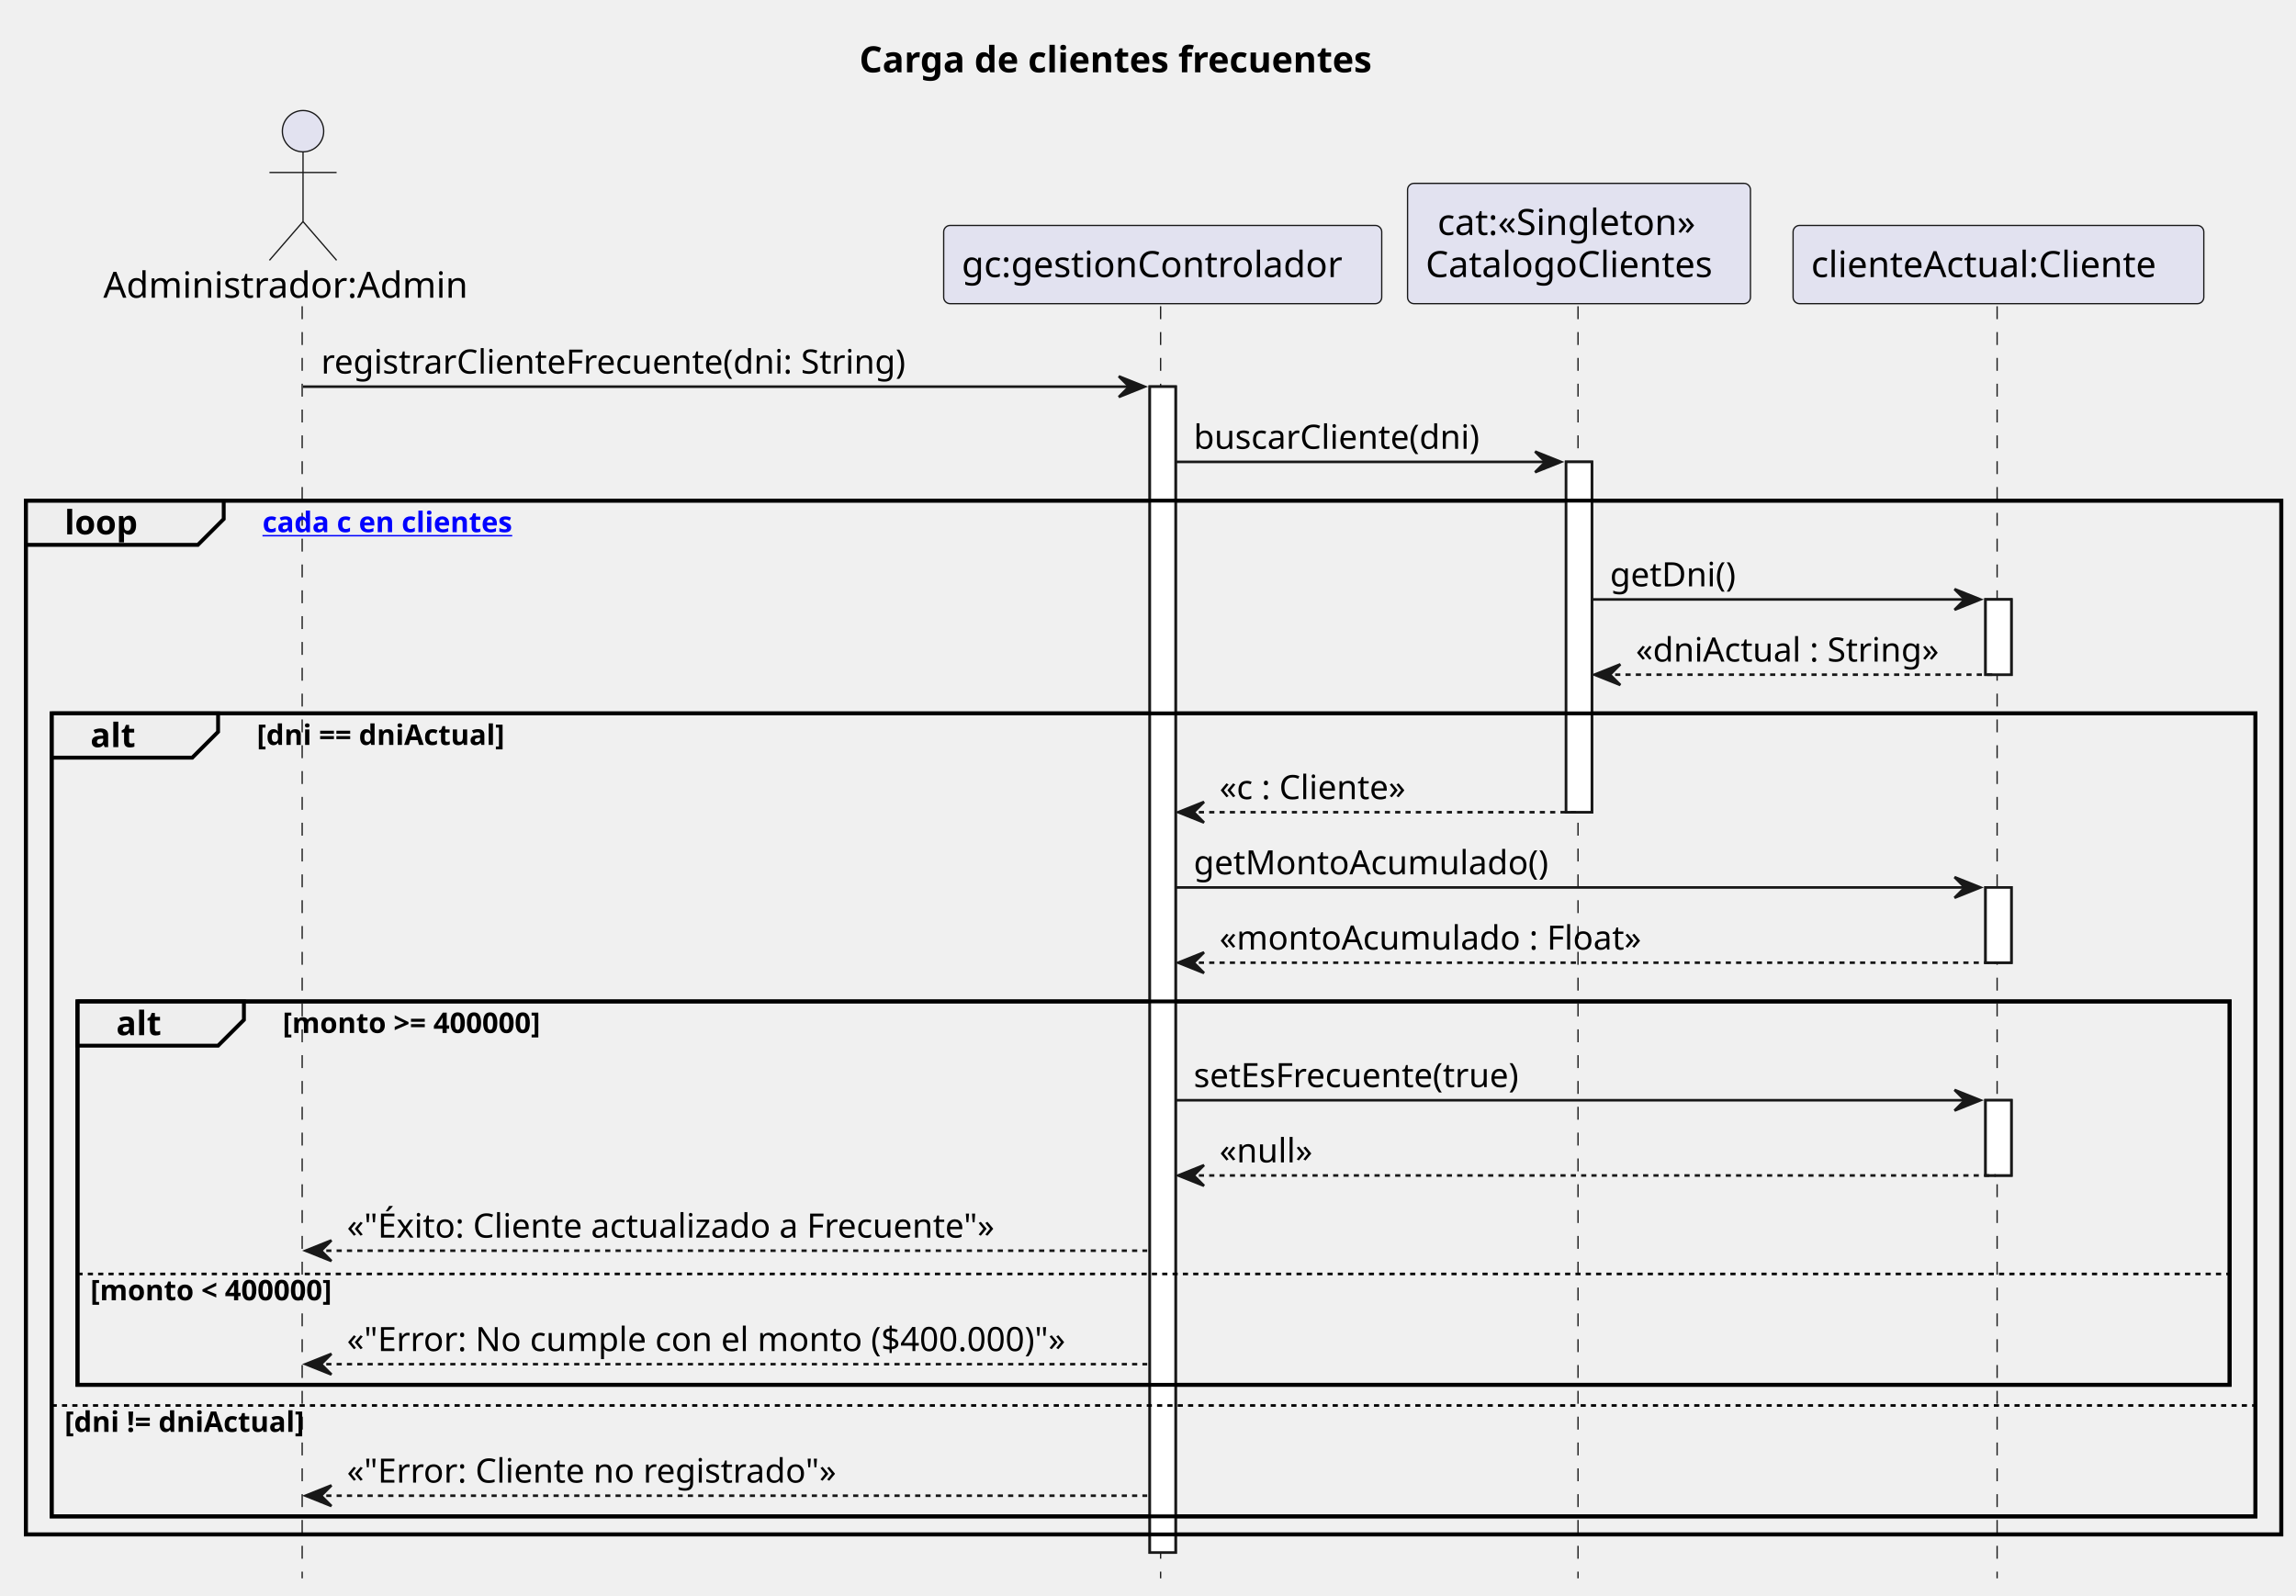
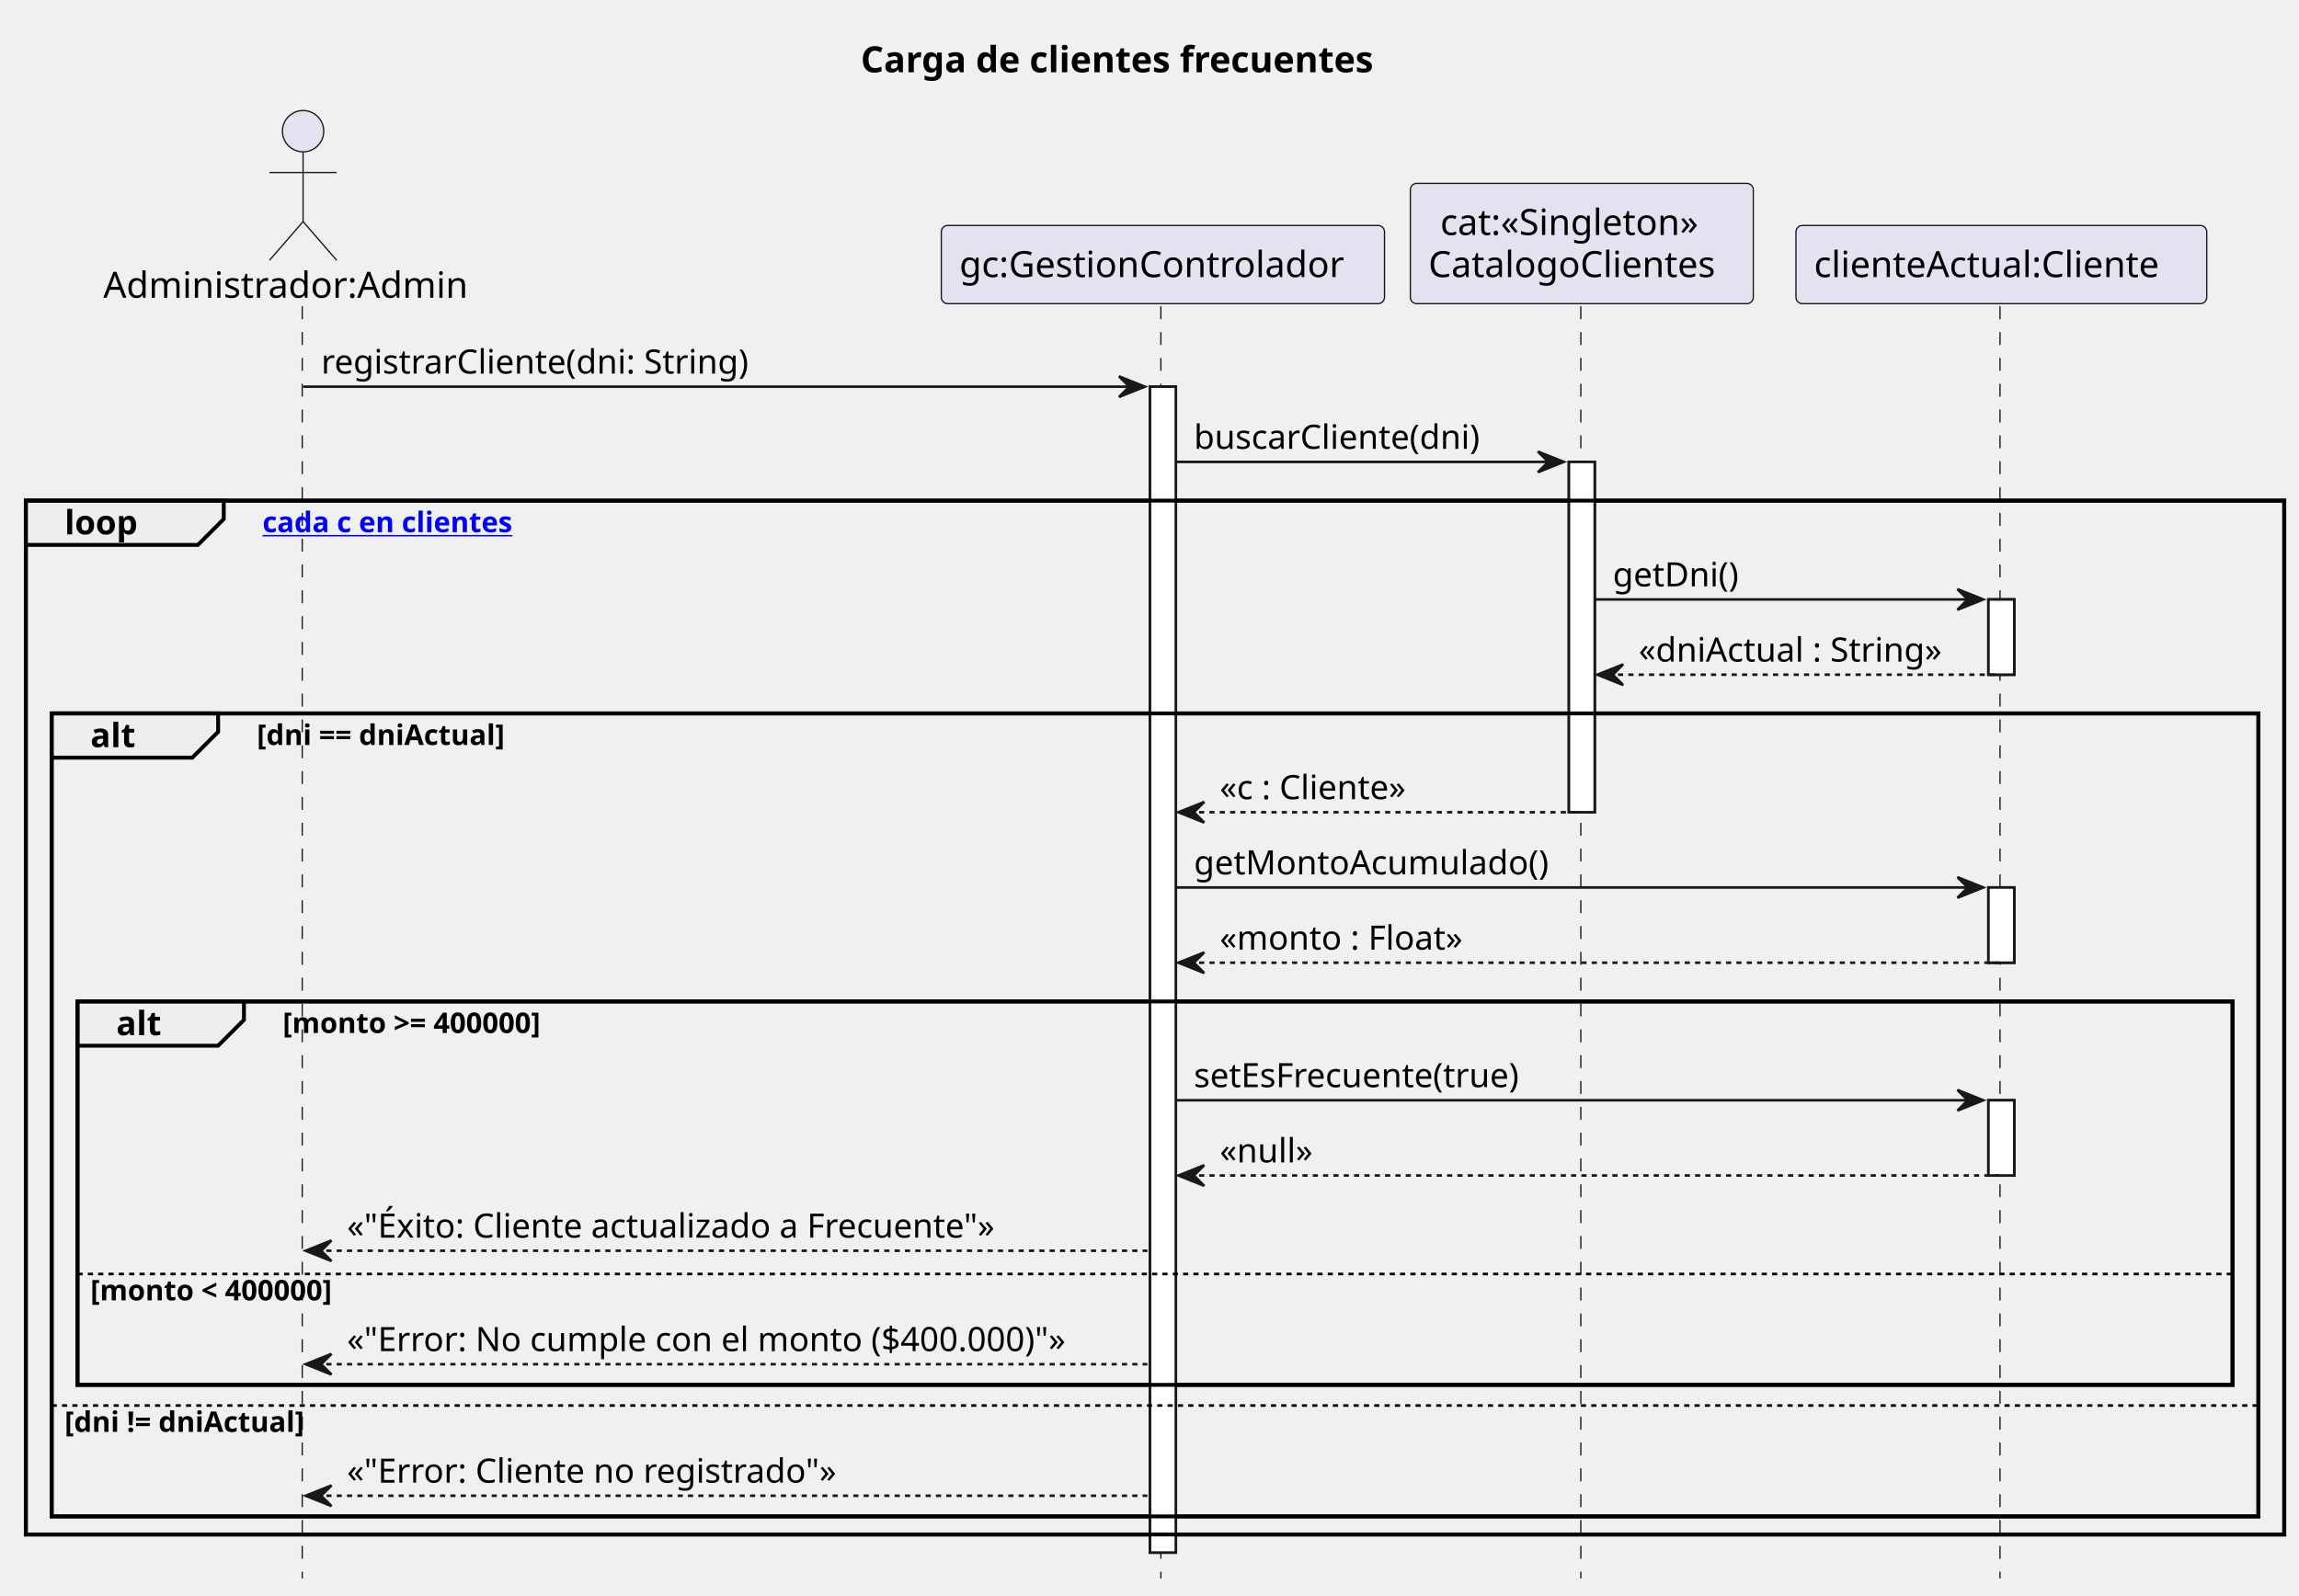
- <svg xmlns="http://www.w3.org/2000/svg" xmlns:xlink="http://www.w3.org/1999/xlink" contentStyleType="text/css" data-diagram-type="SEQUENCE" height="618px" preserveAspectRatio="none" style="width:889px;height:618px;background:#FFFFFF;" version="1.1" viewBox="0 0 889 618" width="889px" zoomAndPan="magnify">
+ <svg xmlns="http://www.w3.org/2000/svg" xmlns:xlink="http://www.w3.org/1999/xlink" contentStyleType="text/css" data-diagram-type="SEQUENCE" height="618px" preserveAspectRatio="none" style="width:890px;height:618px;background:#FFFFFF;" version="1.1" viewBox="0 0 890 618" width="890px" zoomAndPan="magnify">
  <defs />
  <g>
-     <text fill="#000000" font-family="sans-serif" font-size="14" font-weight="bold" lengthAdjust="spacing" textLength="226.851" x="332.728" y="27.995">Carga de clientes frecuentes</text>
+     <text fill="#000000" font-family="sans-serif" font-size="14" font-weight="bold" lengthAdjust="spacing" textLength="226.851" x="333.218" y="27.995">Carga de clientes frecuentes</text>
    <g>
      <rect fill="#FFFFFF" height="451.469" style="stroke:#181818;stroke-width:1;" width="10" x="445.193" y="149.727" />
    </g>
    <g>
-       <rect fill="#FFFFFF" height="135.664" style="stroke:#181818;stroke-width:1;" width="10" x="606.383" y="178.859" />
+       <rect fill="#FFFFFF" height="135.664" style="stroke:#181818;stroke-width:1;" width="10" x="607.364" y="178.859" />
    </g>
    <g>
-       <rect fill="#FFFFFF" height="29.133" style="stroke:#181818;stroke-width:1;" width="10" x="768.79" y="232.125" />
+       <rect fill="#FFFFFF" height="29.133" style="stroke:#181818;stroke-width:1;" width="10" x="769.771" y="232.125" />
    </g>
    <g>
-       <rect fill="#FFFFFF" height="29.133" style="stroke:#181818;stroke-width:1;" width="10" x="768.79" y="343.656" />
+       <rect fill="#FFFFFF" height="29.133" style="stroke:#181818;stroke-width:1;" width="10" x="769.771" y="343.656" />
    </g>
    <g>
-       <rect fill="#FFFFFF" height="29.133" style="stroke:#181818;stroke-width:1;" width="10" x="768.79" y="426.055" />
+       <rect fill="#FFFFFF" height="29.133" style="stroke:#181818;stroke-width:1;" width="10" x="769.771" y="426.055" />
    </g>
-     <rect fill="none" height="400.336" style="stroke:#000000;stroke-width:1.5;" width="873.306" x="10" y="193.859" />
-     <rect fill="none" height="310.938" style="stroke:#000000;stroke-width:1.5;" width="853.306" x="20" y="276.258" />
-     <rect fill="none" height="148.469" style="stroke:#000000;stroke-width:1.5;" width="833.306" x="30" y="387.789" />
+     <rect fill="none" height="400.336" style="stroke:#000000;stroke-width:1.5;" width="874.287" x="10" y="193.859" />
+     <rect fill="none" height="310.938" style="stroke:#000000;stroke-width:1.5;" width="854.287" x="20" y="276.258" />
+     <rect fill="none" height="148.469" style="stroke:#000000;stroke-width:1.5;" width="834.287" x="30" y="387.789" />
    <g class="participant-lifeline" data-entity-uid="part1" data-qualified-name="admin" id="part1-lifeline">
      <g>
        <rect fill="#000000" fill-opacity="0" height="492.602" width="8" x="113.331" y="118.594" />
        <line style="stroke:#181818;stroke-width:0.5;stroke-dasharray:5,5;" x1="117" x2="117" y1="118.594" y2="611.195" />
      </g>
    </g>
    <g class="participant-lifeline" data-entity-uid="part2" data-qualified-name="ctrl" id="part2-lifeline">
      <g>
        <rect fill="#000000" fill-opacity="0" height="492.602" width="8" x="446.193" y="118.594" />
-         <line style="stroke:#181818;stroke-width:0.5;stroke-dasharray:5,5;" x1="449.386" x2="449.386" y1="118.594" y2="611.195" />
+         <line style="stroke:#181818;stroke-width:0.5;stroke-dasharray:5,5;" x1="449.405" x2="449.405" y1="118.594" y2="611.195" />
      </g>
    </g>
    <g class="participant-lifeline" data-entity-uid="part3" data-qualified-name="cat" id="part3-lifeline">
      <g>
-         <rect fill="#000000" fill-opacity="0" height="492.602" width="8" x="607.383" y="118.594" />
-         <line style="stroke:#181818;stroke-width:0.5;stroke-dasharray:5,5;" x1="611" x2="611" y1="118.594" y2="611.195" />
+         <rect fill="#000000" fill-opacity="0" height="492.602" width="8" x="608.364" y="118.594" />
+         <line style="stroke:#181818;stroke-width:0.5;stroke-dasharray:5,5;" x1="611.981" x2="611.981" y1="118.594" y2="611.195" />
      </g>
    </g>
    <g class="participant-lifeline" data-entity-uid="part4" data-qualified-name="cliente_actual" id="part4-lifeline">
      <g>
-         <rect fill="#000000" fill-opacity="0" height="492.602" width="8" x="769.79" y="118.594" />
-         <line style="stroke:#181818;stroke-width:0.5;stroke-dasharray:5,5;" x1="773.274" x2="773.274" y1="118.594" y2="611.195" />
+         <rect fill="#000000" fill-opacity="0" height="492.602" width="8" x="770.771" y="118.594" />
+         <line style="stroke:#181818;stroke-width:0.5;stroke-dasharray:5,5;" x1="774.255" x2="774.255" y1="118.594" y2="611.195" />
      </g>
    </g>
    <g class="participant participant-head" data-entity-uid="part1" data-qualified-name="admin" id="part1-head">
      <text fill="#000000" font-family="sans-serif" font-size="14" lengthAdjust="spacing" textLength="148.661" x="40" y="115.292">Administrador:Admin</text>
      <ellipse cx="117.331" cy="50.797" fill="#E2E2F0" rx="8" ry="8" style="stroke:#181818;stroke-width:0.5;" />
      <path d="M117.331,58.797 L117.331,85.797 M104.331,66.797 L130.331,66.797 M117.331,85.797 L104.331,100.797 M117.331,85.797 L130.331,100.797" fill="none" style="stroke:#181818;stroke-width:0.5;" />
    </g>
    <g class="participant participant-head" data-entity-uid="part2" data-qualified-name="ctrl" id="part2-head">
-       <rect fill="#E2E2F0" height="30.297" rx="2.5" ry="2.5" style="stroke:#181818;stroke-width:0.5;" width="169.613" x="365.386" y="87.297" />
-       <text fill="#000000" font-family="sans-serif" font-size="14" lengthAdjust="spacing" textLength="155.613" x="372.386" y="107.292">gc:gestionControlador</text>
+       <rect fill="#E2E2F0" height="30.297" rx="2.5" ry="2.5" style="stroke:#181818;stroke-width:0.5;" width="171.575" x="364.405" y="87.297" />
+       <text fill="#000000" font-family="sans-serif" font-size="14" lengthAdjust="spacing" textLength="157.575" x="371.405" y="107.292">gc:GestionControlador</text>
    </g>
    <g class="participant participant-head" data-entity-uid="part3" data-qualified-name="cat" id="part3-head">
-       <rect fill="#E2E2F0" height="46.594" rx="2.5" ry="2.5" style="stroke:#181818;stroke-width:0.5;" width="132.768" x="545" y="71" />
-       <text fill="#000000" font-family="sans-serif" font-size="14" lengthAdjust="spacing" textLength="109.58" x="556.593" y="90.995">cat:«Singleton»</text>
-       <text fill="#000000" font-family="sans-serif" font-size="14" lengthAdjust="spacing" textLength="118.768" x="552" y="107.292">CatalogoClientes</text>
+       <rect fill="#E2E2F0" height="46.594" rx="2.5" ry="2.5" style="stroke:#181818;stroke-width:0.5;" width="132.768" x="545.981" y="71" />
+       <text fill="#000000" font-family="sans-serif" font-size="14" lengthAdjust="spacing" textLength="109.58" x="557.574" y="90.995">cat:«Singleton»</text>
+       <text fill="#000000" font-family="sans-serif" font-size="14" lengthAdjust="spacing" textLength="118.768" x="552.981" y="107.292">CatalogoClientes</text>
    </g>
    <g class="participant participant-head" data-entity-uid="part4" data-qualified-name="cliente_actual" id="part4-head">
-       <rect fill="#E2E2F0" height="30.297" rx="2.5" ry="2.5" style="stroke:#181818;stroke-width:0.5;" width="159.031" x="694.274" y="87.297" />
-       <text fill="#000000" font-family="sans-serif" font-size="14" lengthAdjust="spacing" textLength="145.031" x="701.274" y="107.292">clienteActual:Cliente</text>
+       <rect fill="#E2E2F0" height="30.297" rx="2.5" ry="2.5" style="stroke:#181818;stroke-width:0.5;" width="159.031" x="695.255" y="87.297" />
+       <text fill="#000000" font-family="sans-serif" font-size="14" lengthAdjust="spacing" textLength="145.031" x="702.255" y="107.292">clienteActual:Cliente</text>
    </g>
    <g>
      <rect fill="#FFFFFF" height="451.469" style="stroke:#181818;stroke-width:1;" width="10" x="445.193" y="149.727" />
    </g>
    <g>
-       <rect fill="#FFFFFF" height="135.664" style="stroke:#181818;stroke-width:1;" width="10" x="606.383" y="178.859" />
+       <rect fill="#FFFFFF" height="135.664" style="stroke:#181818;stroke-width:1;" width="10" x="607.364" y="178.859" />
    </g>
    <g>
-       <rect fill="#FFFFFF" height="29.133" style="stroke:#181818;stroke-width:1;" width="10" x="768.79" y="232.125" />
+       <rect fill="#FFFFFF" height="29.133" style="stroke:#181818;stroke-width:1;" width="10" x="769.771" y="232.125" />
    </g>
    <g>
-       <rect fill="#FFFFFF" height="29.133" style="stroke:#181818;stroke-width:1;" width="10" x="768.79" y="343.656" />
+       <rect fill="#FFFFFF" height="29.133" style="stroke:#181818;stroke-width:1;" width="10" x="769.771" y="343.656" />
    </g>
    <g>
-       <rect fill="#FFFFFF" height="29.133" style="stroke:#181818;stroke-width:1;" width="10" x="768.79" y="426.055" />
+       <rect fill="#FFFFFF" height="29.133" style="stroke:#181818;stroke-width:1;" width="10" x="769.771" y="426.055" />
    </g>
    <g class="message" data-entity-1="part1" data-entity-2="part2" id="msg1">
      <polygon fill="#181818" points="433.193,145.727,443.193,149.727,433.193,153.727,437.193,149.727" style="stroke:#181818;stroke-width:1;" />
      <line style="stroke:#181818;stroke-width:1;" x1="117.331" x2="439.193" y1="149.727" y2="149.727" />
-       <text fill="#000000" font-family="sans-serif" font-size="13" lengthAdjust="spacing" textLength="244.461" x="124.331" y="144.661">registrarClienteFrecuente(dni: String)</text>
+       <text fill="#000000" font-family="sans-serif" font-size="13" lengthAdjust="spacing" textLength="178.921" x="124.331" y="144.661">registrarCliente(dni: String)</text>
    </g>
    <g class="message" data-entity-1="part2" data-entity-2="part3" id="msg2">
-       <polygon fill="#181818" points="594.383,174.859,604.383,178.859,594.383,182.859,598.383,178.859" style="stroke:#181818;stroke-width:1;" />
-       <line style="stroke:#181818;stroke-width:1;" x1="455.193" x2="600.383" y1="178.859" y2="178.859" />
+       <polygon fill="#181818" points="595.364,174.859,605.364,178.859,595.364,182.859,599.364,178.859" style="stroke:#181818;stroke-width:1;" />
+       <line style="stroke:#181818;stroke-width:1;" x1="455.193" x2="601.364" y1="178.859" y2="178.859" />
      <text fill="#000000" font-family="sans-serif" font-size="13" lengthAdjust="spacing" textLength="119.603" x="462.193" y="173.793">buscarCliente(dni)</text>
    </g>
    <path d="M10,193.859 L86.624,193.859 L86.624,200.992 L76.624,210.992 L10,210.992 L10,193.859" fill="#EEEEEE" style="stroke:#000000;stroke-width:1.5;" />
-     <rect fill="none" height="400.336" style="stroke:#000000;stroke-width:1.5;" width="873.306" x="10" y="193.859" />
+     <rect fill="none" height="400.336" style="stroke:#000000;stroke-width:1.5;" width="874.287" x="10" y="193.859" />
    <text fill="#000000" font-family="sans-serif" font-size="13" font-weight="bold" lengthAdjust="spacing" textLength="31.624" x="25" y="206.926">loop</text>
    <a href="para" target="_top" title="para" xlink:actuate="onRequest" xlink:href="para" xlink:show="new" xlink:title="para" xlink:type="simple">
      <text fill="#0000FF" font-family="sans-serif" font-size="11" font-weight="bold" lengthAdjust="spacing" text-decoration="underline" textLength="111.16" x="101.624" y="206.07">cada c en clientes</text>
    </a>
    <g class="message" data-entity-1="part3" data-entity-2="part4" id="msg3">
-       <polygon fill="#181818" points="756.79,228.125,766.79,232.125,756.79,236.125,760.79,232.125" style="stroke:#181818;stroke-width:1;" />
-       <line style="stroke:#181818;stroke-width:1;" x1="616.383" x2="762.79" y1="232.125" y2="232.125" />
-       <text fill="#000000" font-family="sans-serif" font-size="13" lengthAdjust="spacing" textLength="53.352" x="623.383" y="227.059">getDni()</text>
+       <polygon fill="#181818" points="757.771,228.125,767.771,232.125,757.771,236.125,761.771,232.125" style="stroke:#181818;stroke-width:1;" />
+       <line style="stroke:#181818;stroke-width:1;" x1="617.364" x2="763.771" y1="232.125" y2="232.125" />
+       <text fill="#000000" font-family="sans-serif" font-size="13" lengthAdjust="spacing" textLength="53.352" x="624.364" y="227.059">getDni()</text>
    </g>
    <g class="message" data-entity-1="part4" data-entity-2="part3" id="msg4">
-       <polygon fill="#181818" points="627.383,257.258,617.383,261.258,627.383,265.258,623.383,261.258" style="stroke:#181818;stroke-width:1;" />
-       <line style="stroke:#181818;stroke-width:1;stroke-dasharray:2,2;" x1="621.383" x2="772.79" y1="261.258" y2="261.258" />
-       <text fill="#000000" font-family="sans-serif" font-size="13" lengthAdjust="spacing" textLength="128.407" x="633.383" y="256.192">«dniActual : String»</text>
+       <polygon fill="#181818" points="628.364,257.258,618.364,261.258,628.364,265.258,624.364,261.258" style="stroke:#181818;stroke-width:1;" />
+       <line style="stroke:#181818;stroke-width:1;stroke-dasharray:2,2;" x1="622.364" x2="773.771" y1="261.258" y2="261.258" />
+       <text fill="#000000" font-family="sans-serif" font-size="13" lengthAdjust="spacing" textLength="128.407" x="634.364" y="256.192">«dniActual : String»</text>
    </g>
    <path d="M20,276.258 L84.443,276.258 L84.443,283.391 L74.443,293.391 L20,293.391 L20,276.258" fill="#EEEEEE" style="stroke:#000000;stroke-width:1.5;" />
-     <rect fill="none" height="310.938" style="stroke:#000000;stroke-width:1.5;" width="853.306" x="20" y="276.258" />
+     <rect fill="none" height="310.938" style="stroke:#000000;stroke-width:1.5;" width="854.287" x="20" y="276.258" />
    <text fill="#000000" font-family="sans-serif" font-size="13" font-weight="bold" lengthAdjust="spacing" textLength="19.443" x="35" y="289.325">alt</text>
    <text fill="#000000" font-family="sans-serif" font-size="11" font-weight="bold" lengthAdjust="spacing" textLength="114.415" x="99.443" y="288.468">[dni == dniActual]</text>
    <g class="message" data-entity-1="part3" data-entity-2="part2" id="msg5">
      <polygon fill="#181818" points="466.193,310.523,456.193,314.523,466.193,318.523,462.193,314.523" style="stroke:#181818;stroke-width:1;" />
-       <line style="stroke:#181818;stroke-width:1;stroke-dasharray:2,2;" x1="460.193" x2="610.383" y1="314.523" y2="314.523" />
+       <line style="stroke:#181818;stroke-width:1;stroke-dasharray:2,2;" x1="460.193" x2="611.364" y1="314.523" y2="314.523" />
      <text fill="#000000" font-family="sans-serif" font-size="13" lengthAdjust="spacing" textLength="81.332" x="472.193" y="309.457">«c : Cliente»</text>
    </g>
    <g class="message" data-entity-1="part2" data-entity-2="part4" id="msg6">
-       <polygon fill="#181818" points="756.79,339.656,766.79,343.656,756.79,347.656,760.79,343.656" style="stroke:#181818;stroke-width:1;" />
-       <line style="stroke:#181818;stroke-width:1;" x1="455.193" x2="762.79" y1="343.656" y2="343.656" />
+       <polygon fill="#181818" points="757.771,339.656,767.771,343.656,757.771,347.656,761.771,343.656" style="stroke:#181818;stroke-width:1;" />
+       <line style="stroke:#181818;stroke-width:1;" x1="455.193" x2="763.771" y1="343.656" y2="343.656" />
      <text fill="#000000" font-family="sans-serif" font-size="13" lengthAdjust="spacing" textLength="144.917" x="462.193" y="338.59">getMontoAcumulado()</text>
    </g>
    <g class="message" data-entity-1="part4" data-entity-2="part2" id="msg7">
      <polygon fill="#181818" points="466.193,368.789,456.193,372.789,466.193,376.789,462.193,372.789" style="stroke:#181818;stroke-width:1;" />
-       <line style="stroke:#181818;stroke-width:1;stroke-dasharray:2,2;" x1="460.193" x2="772.79" y1="372.789" y2="372.789" />
-       <text fill="#000000" font-family="sans-serif" font-size="13" lengthAdjust="spacing" textLength="175.532" x="472.193" y="367.723">«montoAcumulado : Float»</text>
+       <line style="stroke:#181818;stroke-width:1;stroke-dasharray:2,2;" x1="460.193" x2="773.771" y1="372.789" y2="372.789" />
+       <text fill="#000000" font-family="sans-serif" font-size="13" lengthAdjust="spacing" textLength="102.565" x="472.193" y="367.723">«monto : Float»</text>
    </g>
    <path d="M30,387.789 L94.443,387.789 L94.443,394.922 L84.443,404.922 L30,404.922 L30,387.789" fill="#EEEEEE" style="stroke:#000000;stroke-width:1.5;" />
-     <rect fill="none" height="148.469" style="stroke:#000000;stroke-width:1.5;" width="833.306" x="30" y="387.789" />
+     <rect fill="none" height="148.469" style="stroke:#000000;stroke-width:1.5;" width="834.287" x="30" y="387.789" />
    <text fill="#000000" font-family="sans-serif" font-size="13" font-weight="bold" lengthAdjust="spacing" textLength="19.443" x="45" y="400.856">alt</text>
    <text fill="#000000" font-family="sans-serif" font-size="11" font-weight="bold" lengthAdjust="spacing" textLength="121.736" x="109.443" y="400">[monto &gt;= 400000]</text>
    <g class="message" data-entity-1="part2" data-entity-2="part4" id="msg8">
-       <polygon fill="#181818" points="756.79,422.055,766.79,426.055,756.79,430.055,760.79,426.055" style="stroke:#181818;stroke-width:1;" />
-       <line style="stroke:#181818;stroke-width:1;" x1="455.193" x2="762.79" y1="426.055" y2="426.055" />
+       <polygon fill="#181818" points="757.771,422.055,767.771,426.055,757.771,430.055,761.771,426.055" style="stroke:#181818;stroke-width:1;" />
+       <line style="stroke:#181818;stroke-width:1;" x1="455.193" x2="763.771" y1="426.055" y2="426.055" />
      <text fill="#000000" font-family="sans-serif" font-size="13" lengthAdjust="spacing" textLength="137.217" x="462.193" y="420.989">setEsFrecuente(true)</text>
    </g>
    <g class="message" data-entity-1="part4" data-entity-2="part2" id="msg9">
      <polygon fill="#181818" points="466.193,451.188,456.193,455.188,466.193,459.188,462.193,455.188" style="stroke:#181818;stroke-width:1;" />
-       <line style="stroke:#181818;stroke-width:1;stroke-dasharray:2,2;" x1="460.193" x2="772.79" y1="455.188" y2="455.188" />
+       <line style="stroke:#181818;stroke-width:1;stroke-dasharray:2,2;" x1="460.193" x2="773.771" y1="455.188" y2="455.188" />
      <text fill="#000000" font-family="sans-serif" font-size="13" lengthAdjust="spacing" textLength="39.609" x="472.193" y="450.122">«null»</text>
    </g>
    <g class="message" data-entity-1="part2" data-entity-2="part1" id="msg10">
      <polygon fill="#181818" points="128.331,480.32,118.331,484.32,128.331,488.32,124.331,484.32" style="stroke:#181818;stroke-width:1;" />
      <line style="stroke:#181818;stroke-width:1;stroke-dasharray:2,2;" x1="122.331" x2="444.193" y1="484.32" y2="484.32" />
      <text fill="#000000" font-family="sans-serif" font-size="13" lengthAdjust="spacing" textLength="275.12" x="134.331" y="479.254">«"Éxito: Cliente actualizado a Frecuente"»</text>
    </g>
-     <line style="stroke:#000000;stroke-width:1;stroke-dasharray:2,2;" x1="30" x2="863.306" y1="493.32" y2="493.32" />
+     <line style="stroke:#000000;stroke-width:1;stroke-dasharray:2,2;" x1="30" x2="864.287" y1="493.32" y2="493.32" />
    <text fill="#000000" font-family="sans-serif" font-size="11" font-weight="bold" lengthAdjust="spacing" textLength="112.519" x="35" y="503.531">[monto &lt; 400000]</text>
    <g class="message" data-entity-1="part2" data-entity-2="part1" id="msg11">
      <polygon fill="#181818" points="128.331,524.258,118.331,528.258,128.331,532.258,124.331,528.258" style="stroke:#181818;stroke-width:1;" />
      <line style="stroke:#181818;stroke-width:1;stroke-dasharray:2,2;" x1="122.331" x2="444.193" y1="528.258" y2="528.258" />
      <text fill="#000000" font-family="sans-serif" font-size="13" lengthAdjust="spacing" textLength="303.862" x="134.331" y="523.192">«"Error: No cumple con el monto ($400.000)"»</text>
    </g>
-     <line style="stroke:#000000;stroke-width:1;stroke-dasharray:2,2;" x1="20" x2="873.306" y1="544.258" y2="544.258" />
+     <line style="stroke:#000000;stroke-width:1;stroke-dasharray:2,2;" x1="20" x2="874.287" y1="544.258" y2="544.258" />
    <text fill="#000000" font-family="sans-serif" font-size="11" font-weight="bold" lengthAdjust="spacing" textLength="110.215" x="25" y="554.468">[dni != dniActual]</text>
    <g class="message" data-entity-1="part2" data-entity-2="part1" id="msg12">
      <polygon fill="#181818" points="128.331,575.195,118.331,579.195,128.331,583.195,124.331,579.195" style="stroke:#181818;stroke-width:1;" />
      <line style="stroke:#181818;stroke-width:1;stroke-dasharray:2,2;" x1="122.331" x2="444.193" y1="579.195" y2="579.195" />
      <text fill="#000000" font-family="sans-serif" font-size="13" lengthAdjust="spacing" textLength="205.264" x="134.331" y="574.129">«"Error: Cliente no registrado"»</text>
    </g>
  </g>
</svg>
